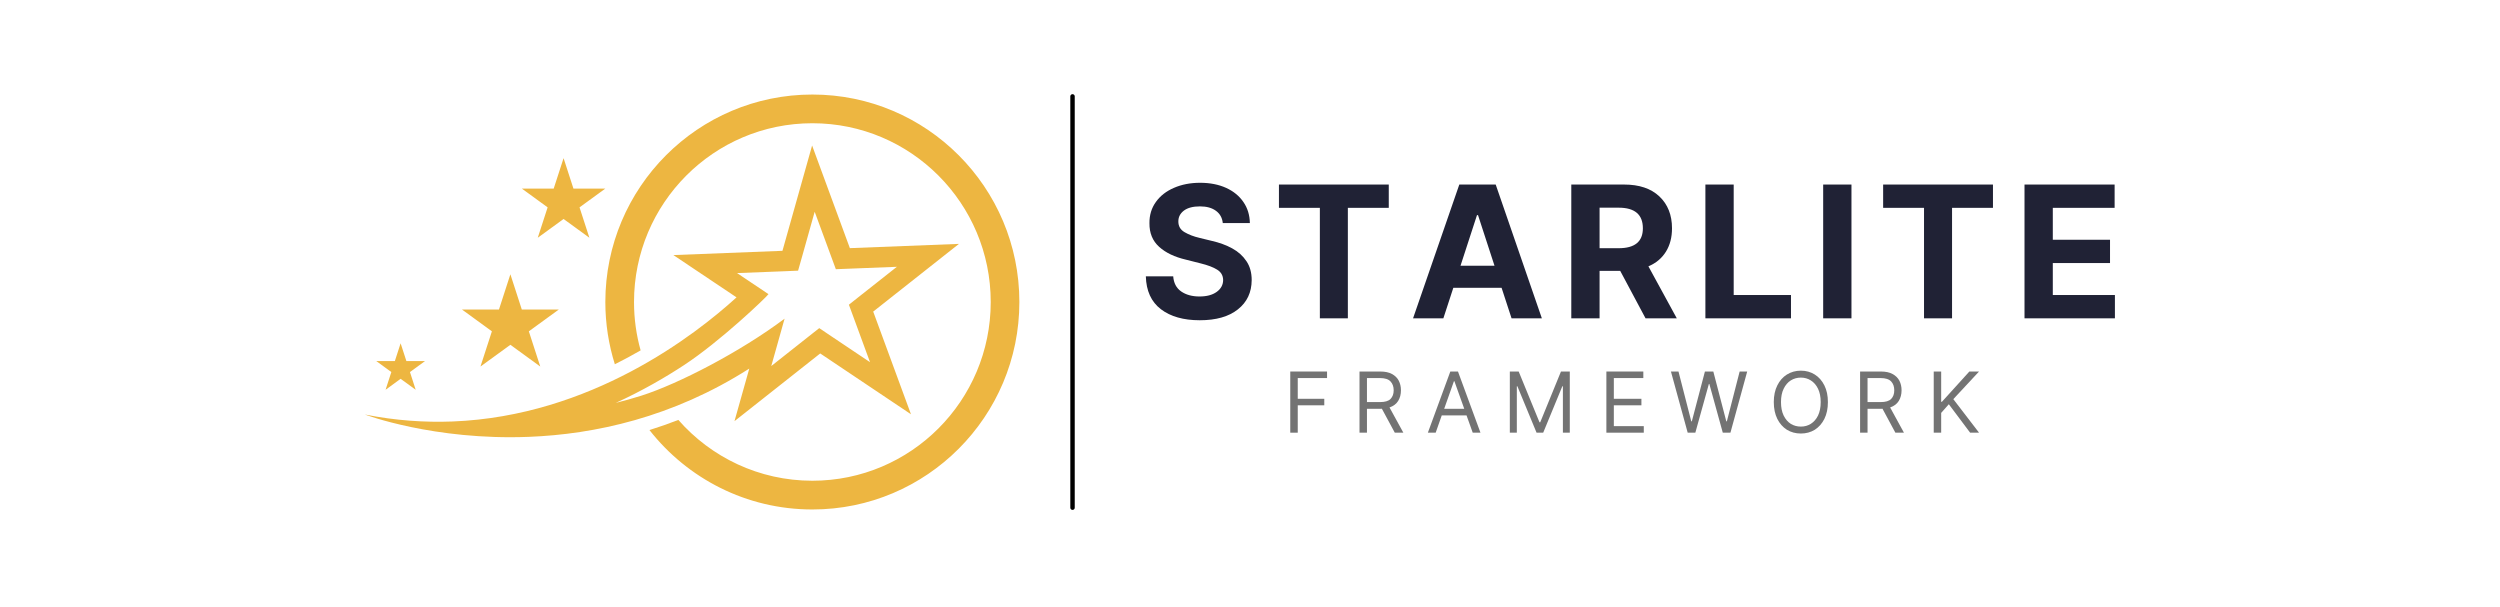
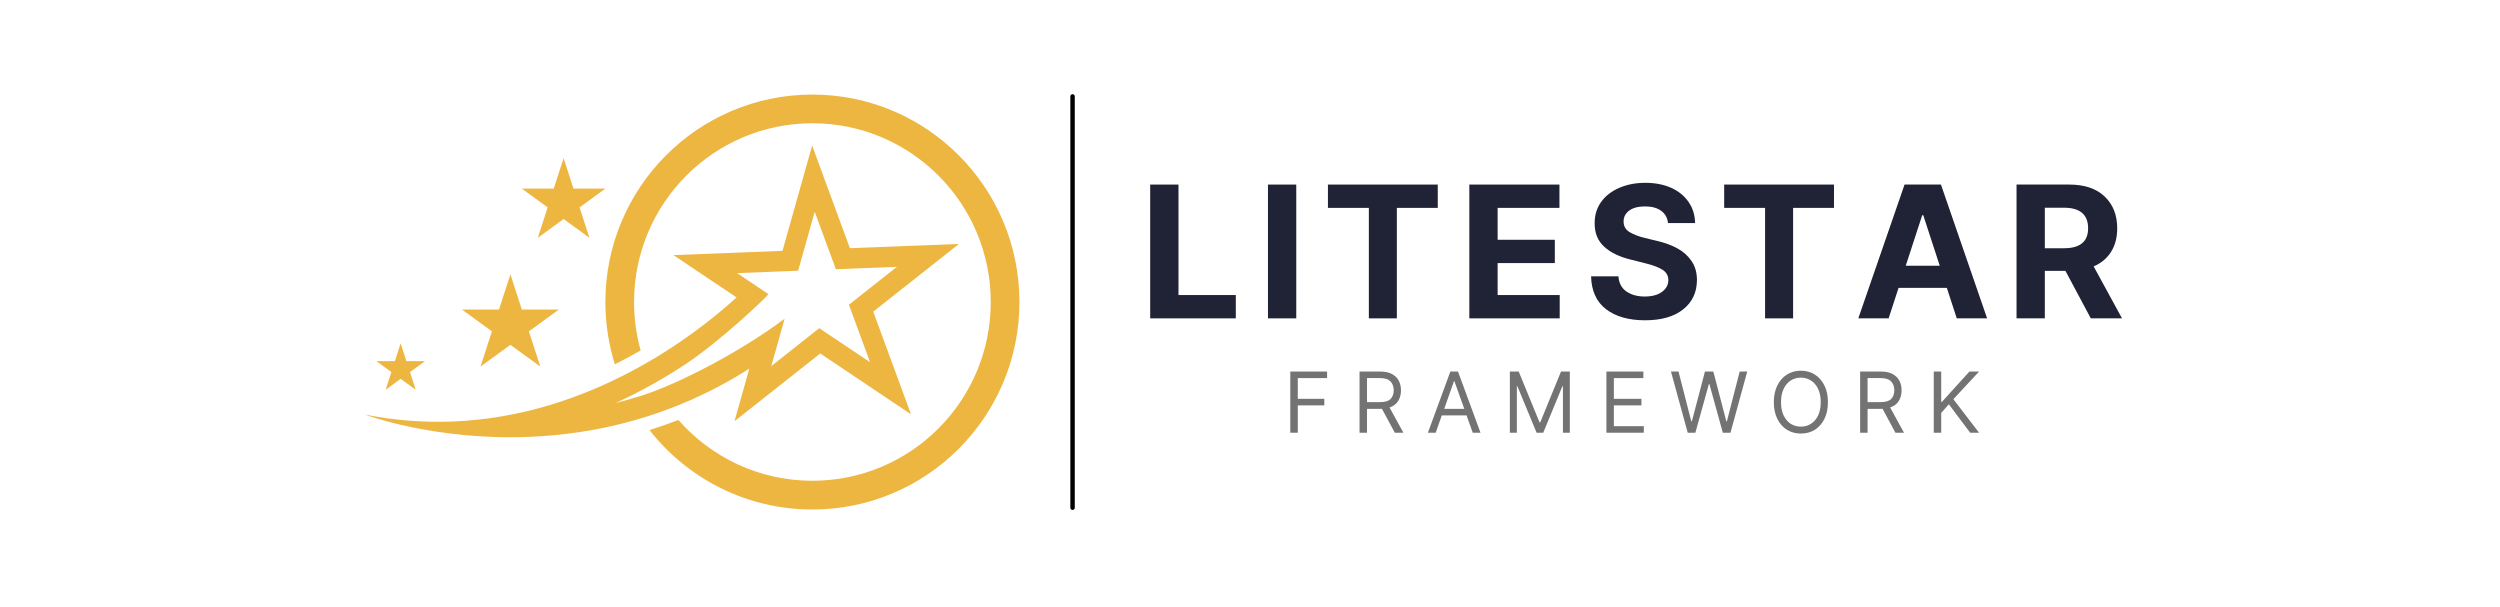
<svg xmlns="http://www.w3.org/2000/svg" width="400" zoomAndPan="magnify" viewBox="0 0 300 72.75" height="97" preserveAspectRatio="xMidYMid meet" version="1.0">
  <defs>
-     <clipPath id="403c03762f">
-       <path d="M 43.785 17.422 L 115.605 17.422 L 115.605 52.801 L 43.785 52.801 Z M 43.785 17.422 " clip-rule="nonzero" />
+     <clipPath id="9f09dc75c1">
+       <path d="M 43.789 17.426 L 115.609 17.426 L 115.609 52.805 L 43.789 52.805 Z M 43.789 17.426 " clip-rule="nonzero" />
    </clipPath>
-     <clipPath id="5a3a2672db">
-       <path d="M 72.441 11.301 L 122.324 11.301 L 122.324 61.184 L 72.441 61.184 Z M 72.441 11.301 " clip-rule="nonzero" />
+     <clipPath id="43d1889212">
+       <path d="M 72.445 11.305 L 122.332 11.305 L 122.332 61.188 L 72.445 61.188 Z M 72.445 11.305 " clip-rule="nonzero" />
    </clipPath>
  </defs>
-   <g clip-path="url(#403c03762f)">
-     <path fill="#edb641" d="M 73.895 48.348 C 77.07 46.895 79.824 45.297 82.082 43.816 C 86.398 40.984 91.918 35.719 92.219 35.297 L 90.199 33.945 L 88.445 32.77 L 93.992 32.555 L 95.77 32.48 L 96.258 30.762 L 97.762 25.41 L 99.684 30.629 L 100.301 32.305 L 102.082 32.234 L 107.625 32.016 L 103.266 35.457 L 101.867 36.566 L 102.484 38.242 L 104.402 43.461 L 99.789 40.371 L 98.309 39.375 L 96.91 40.48 L 92.551 43.926 L 93.301 41.262 L 94.055 38.574 L 94.152 38.238 C 88.848 42.219 81.426 46.055 76.988 47.473 C 75.969 47.797 74.938 48.086 73.895 48.348 Z M 63.461 52.422 C 71.324 52.113 80.695 50.113 89.914 44.23 L 88.137 50.539 L 98.426 42.414 L 109.316 49.711 L 104.785 37.391 L 115.074 29.266 L 101.984 29.777 L 97.453 17.461 L 93.895 30.098 L 80.805 30.609 L 88.383 35.684 C 83.395 40.23 70.883 49.93 54.309 50.578 C 50.957 50.707 47.441 50.469 43.785 49.742 C 43.785 49.742 52.035 52.871 63.461 52.422 " fill-opacity="1" fill-rule="nonzero" />
+   <g clip-path="url(#9f09dc75c1)">
+     <path fill="#edb641" d="M 73.898 48.352 C 77.074 46.898 79.828 45.301 82.086 43.82 C 86.402 40.988 91.922 35.723 92.223 35.301 L 90.203 33.949 L 88.449 32.773 L 93.996 32.559 L 95.773 32.484 L 96.262 30.766 L 97.766 25.414 L 99.688 30.633 L 100.305 32.309 L 102.086 32.238 L 107.629 32.02 L 103.27 35.461 L 101.871 36.57 L 102.488 38.246 L 104.406 43.465 L 99.793 40.375 L 98.312 39.379 L 96.914 40.484 L 92.555 43.93 L 93.305 41.266 L 94.059 38.578 L 94.156 38.242 C 88.852 42.223 81.43 46.059 76.992 47.477 C 75.973 47.801 74.941 48.09 73.898 48.352 Z M 63.465 52.426 C 71.328 52.117 80.699 50.117 89.918 44.234 L 88.141 50.543 L 98.43 42.418 L 109.32 49.715 L 104.789 37.395 L 115.078 29.27 L 101.988 29.781 L 97.457 17.465 L 93.898 30.102 L 80.809 30.613 L 88.387 35.688 C 83.398 40.234 70.887 49.934 54.312 50.582 C 50.961 50.711 47.445 50.473 43.789 49.746 C 43.789 49.746 52.039 52.875 63.465 52.426 " fill-opacity="1" fill-rule="nonzero" />
  </g>
-   <g clip-path="url(#5a3a2672db)">
-     <path fill="#edb641" d="M 97.484 11.344 C 83.766 11.344 72.641 22.492 72.641 36.242 C 72.641 38.844 73.043 41.355 73.781 43.711 C 74.859 43.172 75.895 42.613 76.875 42.047 C 76.359 40.203 76.082 38.254 76.082 36.242 C 76.082 24.395 85.664 14.789 97.484 14.789 C 109.305 14.789 118.887 24.395 118.887 36.242 C 118.887 48.086 109.305 57.688 97.484 57.688 C 91.074 57.688 85.324 54.863 81.402 50.391 C 80.258 50.836 79.105 51.238 77.934 51.605 C 82.484 57.406 89.547 61.137 97.484 61.137 C 111.203 61.137 122.324 49.988 122.324 36.242 C 122.324 22.492 111.203 11.344 97.484 11.344 " fill-opacity="1" fill-rule="nonzero" />
+   <g clip-path="url(#43d1889212)">
+     <path fill="#edb641" d="M 97.488 11.348 C 83.77 11.348 72.645 22.496 72.645 36.246 C 72.645 38.848 73.047 41.359 73.785 43.715 C 74.863 43.176 75.898 42.617 76.879 42.051 C 76.363 40.207 76.086 38.258 76.086 36.246 C 76.086 24.398 85.668 14.793 97.488 14.793 C 109.309 14.793 118.891 24.398 118.891 36.246 C 118.891 48.09 109.309 57.691 97.488 57.691 C 91.078 57.691 85.328 54.867 81.406 50.395 C 80.262 50.84 79.109 51.242 77.938 51.609 C 82.488 57.41 89.551 61.141 97.488 61.141 C 111.207 61.141 122.332 49.992 122.332 36.246 C 122.332 22.496 111.207 11.348 97.488 11.348 " fill-opacity="1" fill-rule="nonzero" />
  </g>
-   <path fill="#edb641" d="M 61.246 32.914 L 62.617 37.145 L 67.055 37.145 L 63.461 39.758 L 64.832 43.984 L 61.246 41.375 L 57.656 43.984 L 59.027 39.758 L 55.438 37.145 L 59.875 37.145 L 61.246 32.914 " fill-opacity="1" fill-rule="nonzero" />
-   <path fill="#edb641" d="M 67.629 18.977 L 68.812 22.629 L 72.641 22.629 L 69.543 24.883 L 70.727 28.531 L 67.629 26.277 L 64.531 28.531 L 65.715 24.883 L 62.617 22.629 L 66.445 22.629 L 67.629 18.977 " fill-opacity="1" fill-rule="nonzero" />
-   <path fill="#edb641" d="M 48.074 41.195 L 48.766 43.328 L 51.004 43.328 L 49.195 44.645 L 49.883 46.773 L 48.074 45.457 L 46.27 46.773 L 46.961 44.645 L 45.152 43.328 L 47.383 43.328 L 48.074 41.195 " fill-opacity="1" fill-rule="nonzero" />
-   <path fill="#202235" d="M 146.734 26.766 C 146.668 26.133 146.391 25.645 145.914 25.297 C 145.434 24.941 144.793 24.766 143.992 24.766 C 143.156 24.766 142.516 24.938 142.066 25.273 C 141.625 25.613 141.402 26.043 141.402 26.555 C 141.395 27.133 141.641 27.566 142.145 27.859 C 142.652 28.156 143.254 28.387 143.945 28.547 L 145.383 28.898 C 146.316 29.109 147.148 29.41 147.871 29.809 C 148.594 30.203 149.16 30.719 149.574 31.344 C 149.992 31.961 150.203 32.719 150.203 33.609 C 150.195 35.086 149.645 36.258 148.547 37.125 C 147.453 37.996 145.93 38.43 143.969 38.43 C 142.023 38.43 140.465 37.988 139.305 37.105 C 138.145 36.215 137.547 34.898 137.5 33.156 L 140.785 33.156 C 140.844 33.961 141.16 34.566 141.734 34.969 C 142.316 35.375 143.051 35.578 143.934 35.578 C 144.797 35.578 145.484 35.398 145.992 35.035 C 146.508 34.668 146.77 34.191 146.777 33.609 C 146.77 33.066 146.527 32.648 146.059 32.359 C 145.594 32.066 144.922 31.812 144.047 31.598 L 142.301 31.156 C 140.949 30.84 139.879 30.328 139.094 29.617 C 138.312 28.91 137.922 27.969 137.934 26.789 C 137.922 25.816 138.18 24.965 138.707 24.234 C 139.227 23.504 139.949 22.941 140.871 22.543 C 141.793 22.141 142.84 21.934 144.012 21.934 C 145.199 21.934 146.238 22.141 147.129 22.543 C 148.02 22.949 148.715 23.516 149.211 24.246 C 149.711 24.969 149.965 25.809 149.984 26.766 Z M 146.734 26.766 " fill-opacity="1" fill-rule="nonzero" />
-   <path fill="#202235" d="M 153.473 24.941 L 153.473 22.145 L 166.652 22.145 L 166.652 24.941 L 161.742 24.941 L 161.742 38.199 L 158.383 38.199 L 158.383 24.941 Z M 153.473 24.941 " fill-opacity="1" fill-rule="nonzero" />
-   <path fill="#202235" d="M 173.203 38.199 L 169.566 38.199 L 175.117 22.145 L 179.484 22.145 L 185.023 38.199 L 181.387 38.199 L 180.191 34.539 L 174.398 34.539 Z M 175.262 31.887 L 179.34 31.887 L 177.363 25.816 L 177.238 25.816 Z M 175.262 31.887 " fill-opacity="1" fill-rule="nonzero" />
-   <path fill="#202235" d="M 188.555 38.199 L 188.555 22.145 L 194.891 22.145 C 196.707 22.145 198.121 22.621 199.125 23.57 C 200.133 24.523 200.641 25.801 200.641 27.398 C 200.641 28.488 200.395 29.426 199.91 30.203 C 199.422 30.988 198.723 31.574 197.809 31.961 L 201.215 38.199 L 197.465 38.199 L 194.426 32.504 L 191.949 32.504 L 191.949 38.199 Z M 191.949 29.785 L 194.25 29.785 C 196.18 29.785 197.145 28.988 197.145 27.398 C 197.145 25.746 196.176 24.922 194.238 24.922 L 191.949 24.922 Z M 191.949 29.785 " fill-opacity="1" fill-rule="nonzero" />
-   <path fill="#202235" d="M 204.648 38.199 L 204.648 22.145 L 208.043 22.145 L 208.043 35.402 L 214.918 35.402 L 214.918 38.199 Z M 204.648 38.199 " fill-opacity="1" fill-rule="nonzero" />
-   <path fill="#202235" d="M 218.781 22.145 L 222.176 22.145 L 222.176 38.199 L 218.781 38.199 Z M 218.781 22.145 " fill-opacity="1" fill-rule="nonzero" />
-   <path fill="#202235" d="M 225.977 24.941 L 225.977 22.145 L 239.156 22.145 L 239.156 24.941 L 234.246 24.941 L 234.246 38.199 L 230.883 38.199 L 230.883 24.941 Z M 225.977 24.941 " fill-opacity="1" fill-rule="nonzero" />
-   <path fill="#202235" d="M 242.941 38.199 L 242.941 22.145 L 253.754 22.145 L 253.754 24.941 L 246.336 24.941 L 246.336 28.77 L 253.203 28.77 L 253.203 31.566 L 246.336 31.566 L 246.336 35.402 L 253.789 35.402 L 253.789 38.199 Z M 242.941 38.199 " fill-opacity="1" fill-rule="nonzero" />
-   <path fill="#737373" d="M 154.832 51.922 L 154.832 44.582 L 159.246 44.582 L 159.246 45.367 L 155.73 45.367 L 155.73 47.855 L 158.914 47.855 L 158.914 48.637 L 155.73 48.637 L 155.73 51.922 Z M 154.832 51.922 " fill-opacity="1" fill-rule="nonzero" />
-   <path fill="#737373" d="M 163.141 51.922 L 163.141 44.582 L 165.625 44.582 C 166.199 44.582 166.668 44.68 167.031 44.879 C 167.398 45.074 167.672 45.34 167.848 45.676 C 168.023 46.016 168.113 46.402 168.113 46.836 C 168.113 47.324 168.004 47.75 167.781 48.109 C 167.562 48.469 167.211 48.734 166.742 48.895 L 168.402 51.922 L 167.375 51.922 L 165.824 49.047 C 165.766 49.055 165.703 49.059 165.637 49.059 L 164.035 49.059 L 164.035 51.922 Z M 164.035 48.25 L 165.605 48.25 C 166.191 48.25 166.613 48.129 166.863 47.875 C 167.113 47.617 167.242 47.273 167.242 46.836 C 167.242 46.395 167.113 46.039 166.863 45.773 C 166.613 45.504 166.191 45.367 165.594 45.367 L 164.035 45.367 Z M 164.035 48.25 " fill-opacity="1" fill-rule="nonzero" />
-   <path fill="#737373" d="M 172.281 51.922 L 171.344 51.922 L 174.039 44.582 L 174.957 44.582 L 177.656 51.922 L 176.727 51.922 L 175.984 49.844 L 173.012 49.844 Z M 173.301 49.059 L 175.711 49.059 L 174.527 45.742 L 174.473 45.742 Z M 173.301 49.059 " fill-opacity="1" fill-rule="nonzero" />
-   <path fill="#737373" d="M 181.18 44.582 L 182.242 44.582 L 184.738 50.672 L 184.828 50.672 L 187.316 44.582 L 188.375 44.582 L 188.375 51.922 L 187.547 51.922 L 187.547 46.352 L 187.48 46.352 L 185.184 51.922 L 184.387 51.922 L 182.086 46.352 L 182.02 46.352 L 182.02 51.922 L 181.18 51.922 Z M 181.18 44.582 " fill-opacity="1" fill-rule="nonzero" />
-   <path fill="#737373" d="M 192.766 51.922 L 192.766 44.582 L 197.199 44.582 L 197.199 45.367 L 193.66 45.367 L 193.66 47.855 L 196.969 47.855 L 196.969 48.637 L 193.66 48.637 L 193.66 51.137 L 197.254 51.137 L 197.254 51.922 Z M 192.766 51.922 " fill-opacity="1" fill-rule="nonzero" />
-   <path fill="#737373" d="M 202.523 51.922 L 200.512 44.582 L 201.418 44.582 L 202.953 50.562 L 203.02 50.562 L 204.59 44.582 L 205.598 44.582 L 207.156 50.562 L 207.223 50.562 L 208.758 44.582 L 209.664 44.582 L 207.652 51.922 L 206.734 51.922 L 205.121 46.074 L 205.066 46.074 L 203.441 51.922 Z M 202.523 51.922 " fill-opacity="1" fill-rule="nonzero" />
-   <path fill="#737373" d="M 219.348 48.25 C 219.348 49.027 219.207 49.695 218.926 50.266 C 218.645 50.824 218.262 51.258 217.777 51.57 C 217.289 51.871 216.73 52.023 216.105 52.023 C 215.48 52.023 214.918 51.871 214.426 51.57 C 213.941 51.258 213.555 50.824 213.277 50.266 C 212.996 49.695 212.855 49.027 212.855 48.25 C 212.855 47.477 212.996 46.812 213.277 46.25 C 213.555 45.684 213.941 45.25 214.426 44.945 C 214.918 44.637 215.48 44.48 216.105 44.48 C 216.73 44.48 217.289 44.637 217.777 44.945 C 218.262 45.25 218.645 45.684 218.926 46.25 C 219.207 46.812 219.348 47.477 219.348 48.25 Z M 218.484 48.25 C 218.484 47.617 218.375 47.086 218.164 46.648 C 217.949 46.207 217.66 45.875 217.301 45.652 C 216.945 45.426 216.551 45.312 216.105 45.312 C 215.656 45.312 215.25 45.426 214.891 45.652 C 214.535 45.875 214.254 46.207 214.039 46.648 C 213.824 47.086 213.719 47.617 213.719 48.25 C 213.719 48.887 213.824 49.422 214.039 49.867 C 214.254 50.301 214.535 50.633 214.891 50.859 C 215.25 51.082 215.656 51.191 216.105 51.191 C 216.551 51.191 216.945 51.082 217.301 50.859 C 217.66 50.633 217.949 50.301 218.164 49.867 C 218.375 49.422 218.484 48.887 218.484 48.25 Z M 218.484 48.25 " fill-opacity="1" fill-rule="nonzero" />
-   <path fill="#737373" d="M 223.211 51.922 L 223.211 44.582 L 225.699 44.582 C 226.273 44.582 226.742 44.68 227.102 44.879 C 227.469 45.074 227.742 45.34 227.922 45.676 C 228.098 46.016 228.188 46.402 228.188 46.836 C 228.188 47.324 228.074 47.75 227.855 48.109 C 227.633 48.469 227.285 48.734 226.816 48.895 L 228.473 51.922 L 227.445 51.922 L 225.898 49.047 C 225.836 49.055 225.777 49.059 225.711 49.059 L 224.105 49.059 L 224.105 51.922 Z M 224.105 48.25 L 225.676 48.25 C 226.266 48.25 226.684 48.129 226.938 47.875 C 227.188 47.617 227.312 47.273 227.312 46.836 C 227.312 46.395 227.188 46.039 226.938 45.773 C 226.684 45.504 226.262 45.367 225.664 45.367 L 224.105 45.367 Z M 224.105 48.25 " fill-opacity="1" fill-rule="nonzero" />
-   <path fill="#737373" d="M 232.047 51.922 L 232.047 44.582 L 232.941 44.582 L 232.941 48.219 L 233.027 48.219 L 236.324 44.582 L 237.484 44.582 L 234.398 47.898 L 237.484 51.922 L 236.414 51.922 L 233.859 48.508 L 232.941 49.547 L 232.941 51.922 Z M 232.047 51.922 " fill-opacity="1" fill-rule="nonzero" />
-   <path stroke-linecap="round" transform="matrix(0, 0.532268, -0.530676, 0, 128.9667, 11.30073)" fill="none" stroke-linejoin="miter" d="M 0.499 0.497 L 93.226 0.497 " stroke="#000000" stroke-width="1" stroke-opacity="1" stroke-miterlimit="4" />
+   <path fill="#edb641" d="M 61.25 32.918 L 62.621 37.148 L 67.059 37.148 L 63.465 39.762 L 64.836 43.988 L 61.25 41.379 L 57.66 43.988 L 59.031 39.762 L 55.441 37.148 L 59.879 37.148 L 61.25 32.918 " fill-opacity="1" fill-rule="nonzero" />
+   <path fill="#edb641" d="M 67.633 18.98 L 68.816 22.633 L 72.645 22.633 L 69.547 24.887 L 70.73 28.535 L 67.633 26.281 L 64.535 28.535 L 65.719 24.887 L 62.621 22.633 L 66.449 22.633 L 67.633 18.98 " fill-opacity="1" fill-rule="nonzero" />
+   <path fill="#edb641" d="M 48.078 41.199 L 48.77 43.332 L 51.008 43.332 L 49.199 44.648 L 49.887 46.777 L 48.078 45.461 L 46.273 46.777 L 46.965 44.648 L 45.156 43.332 L 47.387 43.332 L 48.078 41.199 " fill-opacity="1" fill-rule="nonzero" />
+   <path fill="#202235" d="M 138.023 38.203 L 138.023 22.148 L 141.418 22.148 L 141.418 35.406 L 148.297 35.406 L 148.297 38.203 Z M 138.023 38.203 " fill-opacity="1" fill-rule="nonzero" />
+   <path fill="#202235" d="M 152.156 22.148 L 155.551 22.148 L 155.551 38.203 L 152.156 38.203 Z M 152.156 22.148 " fill-opacity="1" fill-rule="nonzero" />
+   <path fill="#202235" d="M 159.352 24.945 L 159.352 22.148 L 172.531 22.148 L 172.531 24.945 L 167.621 24.945 L 167.621 38.203 L 164.262 38.203 L 164.262 24.945 Z M 159.352 24.945 " fill-opacity="1" fill-rule="nonzero" />
+   <path fill="#202235" d="M 176.32 38.203 L 176.32 22.148 L 187.133 22.148 L 187.133 24.945 L 179.715 24.945 L 179.715 28.773 L 186.578 28.773 L 186.578 31.57 L 179.715 31.57 L 179.715 35.406 L 187.164 35.406 L 187.164 38.203 Z M 176.32 38.203 " fill-opacity="1" fill-rule="nonzero" />
+   <path fill="#202235" d="M 200.16 26.77 C 200.094 26.137 199.82 25.648 199.344 25.301 C 198.859 24.945 198.219 24.77 197.418 24.77 C 196.582 24.77 195.941 24.941 195.496 25.277 C 195.051 25.617 194.832 26.047 194.832 26.559 C 194.824 27.137 195.07 27.57 195.57 27.863 C 196.082 28.16 196.68 28.391 197.375 28.551 L 198.812 28.902 C 199.746 29.113 200.574 29.414 201.297 29.812 C 202.02 30.207 202.586 30.723 203 31.348 C 203.422 31.965 203.633 32.723 203.633 33.613 C 203.625 35.09 203.07 36.262 201.973 37.129 C 200.883 38 199.355 38.434 197.395 38.434 C 195.449 38.434 193.895 37.992 192.73 37.109 C 191.574 36.219 190.973 34.902 190.93 33.16 L 194.211 33.16 C 194.27 33.965 194.586 34.57 195.164 34.973 C 195.742 35.379 196.477 35.582 197.363 35.582 C 198.227 35.582 198.91 35.402 199.418 35.039 C 199.934 34.672 200.195 34.195 200.203 33.613 C 200.195 33.07 199.957 32.652 199.484 32.363 C 199.02 32.07 198.348 31.816 197.473 31.602 L 195.727 31.16 C 194.379 30.844 193.309 30.332 192.52 29.621 C 191.738 28.914 191.352 27.973 191.359 26.793 C 191.352 25.82 191.609 24.969 192.133 24.238 C 192.656 23.508 193.379 22.945 194.301 22.547 C 195.223 22.145 196.27 21.938 197.441 21.938 C 198.625 21.938 199.664 22.145 200.559 22.547 C 201.449 22.953 202.141 23.52 202.637 24.25 C 203.137 24.973 203.395 25.812 203.41 26.77 Z M 200.16 26.77 " fill-opacity="1" fill-rule="nonzero" />
+   <path fill="#202235" d="M 206.902 24.945 L 206.902 22.148 L 220.078 22.148 L 220.078 24.945 L 215.172 24.945 L 215.172 38.203 L 211.809 38.203 L 211.809 24.945 Z M 206.902 24.945 " fill-opacity="1" fill-rule="nonzero" />
+   <path fill="#202235" d="M 226.633 38.203 L 222.996 38.203 L 228.547 22.148 L 232.914 22.148 L 238.453 38.203 L 234.812 38.203 L 233.621 34.543 L 227.828 34.543 Z M 228.688 31.891 L 232.77 31.891 L 230.789 25.82 L 230.668 25.82 Z M 228.688 31.891 " fill-opacity="1" fill-rule="nonzero" />
+   <path fill="#202235" d="M 241.984 38.203 L 241.984 22.148 L 248.316 22.148 C 250.137 22.148 251.551 22.625 252.551 23.574 C 253.562 24.527 254.066 25.805 254.066 27.402 C 254.066 28.492 253.824 29.43 253.336 30.207 C 252.852 30.992 252.148 31.578 251.238 31.965 L 254.641 38.203 L 250.895 38.203 L 247.855 32.508 L 245.379 32.508 L 245.379 38.203 Z M 245.379 29.789 L 247.676 29.789 C 249.605 29.789 250.574 28.992 250.574 27.402 C 250.574 25.75 249.602 24.926 247.664 24.926 L 245.379 24.926 Z M 245.379 29.789 " fill-opacity="1" fill-rule="nonzero" />
+   <path fill="#737373" d="M 154.836 51.926 L 154.836 44.586 L 159.25 44.586 L 159.25 45.371 L 155.734 45.371 L 155.734 47.859 L 158.918 47.859 L 158.918 48.645 L 155.734 48.645 L 155.734 51.926 Z M 154.836 51.926 " fill-opacity="1" fill-rule="nonzero" />
+   <path fill="#737373" d="M 163.145 51.926 L 163.145 44.586 L 165.629 44.586 C 166.203 44.586 166.672 44.684 167.035 44.883 C 167.402 45.078 167.676 45.344 167.852 45.68 C 168.027 46.02 168.117 46.406 168.117 46.84 C 168.117 47.328 168.008 47.754 167.785 48.113 C 167.566 48.473 167.215 48.738 166.746 48.898 L 168.406 51.926 L 167.379 51.926 L 165.828 49.051 C 165.77 49.059 165.707 49.062 165.641 49.062 L 164.039 49.062 L 164.039 51.926 Z M 164.039 48.254 L 165.609 48.254 C 166.195 48.254 166.617 48.133 166.867 47.879 C 167.117 47.621 167.246 47.277 167.246 46.84 C 167.246 46.398 167.117 46.043 166.867 45.777 C 166.617 45.508 166.195 45.371 165.598 45.371 L 164.039 45.371 Z M 164.039 48.254 " fill-opacity="1" fill-rule="nonzero" />
+   <path fill="#737373" d="M 172.285 51.926 L 171.348 51.926 L 174.043 44.586 L 174.961 44.586 L 177.66 51.926 L 176.73 51.926 L 175.988 49.848 L 173.016 49.848 Z M 173.305 49.062 L 175.715 49.062 L 174.531 45.746 L 174.477 45.746 Z M 173.305 49.062 " fill-opacity="1" fill-rule="nonzero" />
+   <path fill="#737373" d="M 181.184 44.586 L 182.246 44.586 L 184.742 50.676 L 184.832 50.676 L 187.32 44.586 L 188.379 44.586 L 188.379 51.926 L 187.551 51.926 L 187.551 46.355 L 187.484 46.355 L 185.188 51.926 L 184.391 51.926 L 182.09 46.355 L 182.023 46.355 L 182.023 51.926 L 181.184 51.926 Z M 181.184 44.586 " fill-opacity="1" fill-rule="nonzero" />
+   <path fill="#737373" d="M 192.77 51.926 L 192.77 44.586 L 197.203 44.586 L 197.203 45.371 L 193.664 45.371 L 193.664 47.859 L 196.973 47.859 L 196.973 48.645 L 193.664 48.645 L 193.664 51.141 L 197.258 51.141 L 197.258 51.926 Z M 192.77 51.926 " fill-opacity="1" fill-rule="nonzero" />
+   <path fill="#737373" d="M 202.527 51.926 L 200.516 44.586 L 201.422 44.586 L 202.957 50.566 L 203.023 50.566 L 204.594 44.586 L 205.602 44.586 L 207.16 50.566 L 207.227 50.566 L 208.762 44.586 L 209.668 44.586 L 207.656 51.926 L 206.738 51.926 L 205.125 46.078 L 205.07 46.078 L 203.445 51.926 Z M 202.527 51.926 " fill-opacity="1" fill-rule="nonzero" />
+   <path fill="#737373" d="M 219.352 48.254 C 219.352 49.031 219.211 49.703 218.93 50.27 C 218.648 50.828 218.266 51.262 217.781 51.574 C 217.293 51.875 216.734 52.027 216.109 52.027 C 215.484 52.027 214.922 51.875 214.43 51.574 C 213.945 51.262 213.559 50.828 213.281 50.27 C 213 49.703 212.859 49.031 212.859 48.254 C 212.859 47.48 213 46.816 213.281 46.254 C 213.559 45.688 213.945 45.254 214.43 44.949 C 214.922 44.641 215.484 44.484 216.109 44.484 C 216.734 44.484 217.293 44.641 217.781 44.949 C 218.266 45.254 218.648 45.688 218.93 46.254 C 219.211 46.816 219.352 47.48 219.352 48.254 Z M 218.488 48.254 C 218.488 47.621 218.379 47.09 218.168 46.652 C 217.953 46.211 217.664 45.879 217.305 45.656 C 216.949 45.43 216.555 45.316 216.109 45.316 C 215.66 45.316 215.254 45.43 214.895 45.656 C 214.539 45.879 214.258 46.211 214.043 46.652 C 213.828 47.09 213.723 47.621 213.723 48.254 C 213.723 48.891 213.828 49.426 214.043 49.871 C 214.258 50.305 214.539 50.637 214.895 50.863 C 215.254 51.086 215.66 51.195 216.109 51.195 C 216.555 51.195 216.949 51.086 217.305 50.863 C 217.664 50.637 217.953 50.305 218.168 49.871 C 218.379 49.426 218.488 48.891 218.488 48.254 Z M 218.488 48.254 " fill-opacity="1" fill-rule="nonzero" />
+   <path fill="#737373" d="M 223.215 51.926 L 223.215 44.586 L 225.703 44.586 C 226.277 44.586 226.746 44.684 227.105 44.883 C 227.473 45.078 227.746 45.344 227.926 45.68 C 228.102 46.02 228.191 46.406 228.191 46.84 C 228.191 47.328 228.078 47.754 227.859 48.113 C 227.637 48.473 227.289 48.738 226.82 48.898 L 228.477 51.926 L 227.449 51.926 L 225.902 49.051 C 225.84 49.059 225.781 49.062 225.715 49.062 L 224.109 49.062 L 224.109 51.926 Z M 224.109 48.254 L 225.68 48.254 C 226.27 48.254 226.688 48.133 226.941 47.879 C 227.191 47.621 227.316 47.277 227.316 46.84 C 227.316 46.398 227.191 46.043 226.941 45.777 C 226.688 45.508 226.266 45.371 225.668 45.371 L 224.109 45.371 Z M 224.109 48.254 " fill-opacity="1" fill-rule="nonzero" />
+   <path fill="#737373" d="M 232.051 51.926 L 232.051 44.586 L 232.945 44.586 L 232.945 48.223 L 233.031 48.223 L 236.328 44.586 L 237.488 44.586 L 234.402 47.902 L 237.488 51.926 L 236.418 51.926 L 233.863 48.512 L 232.945 49.551 L 232.945 51.926 Z M 232.051 51.926 " fill-opacity="1" fill-rule="nonzero" />
+   <path stroke-linecap="round" transform="matrix(0, 0.532268, -0.530676, 0, 128.9706, 11.30465)" fill="none" stroke-linejoin="miter" d="M 0.499 0.497 L 93.226 0.497 " stroke="#000000" stroke-width="1" stroke-opacity="1" stroke-miterlimit="4" />
</svg>
